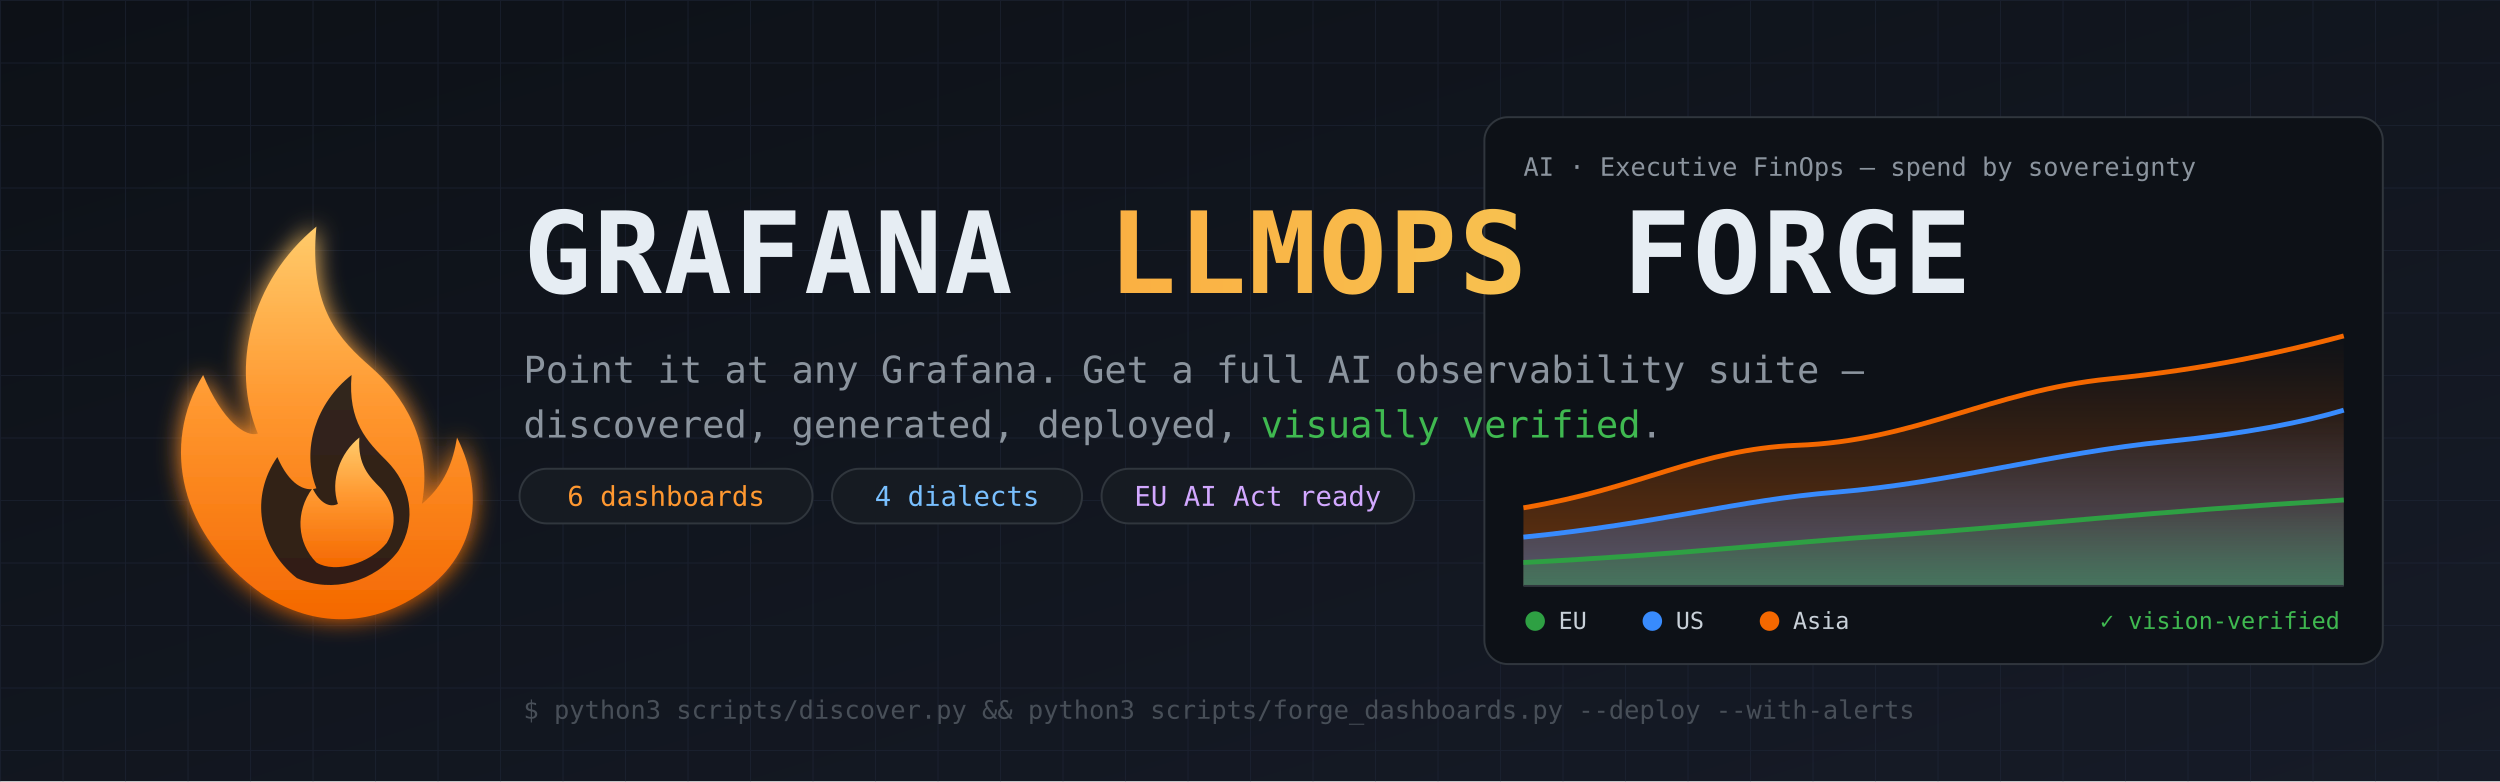
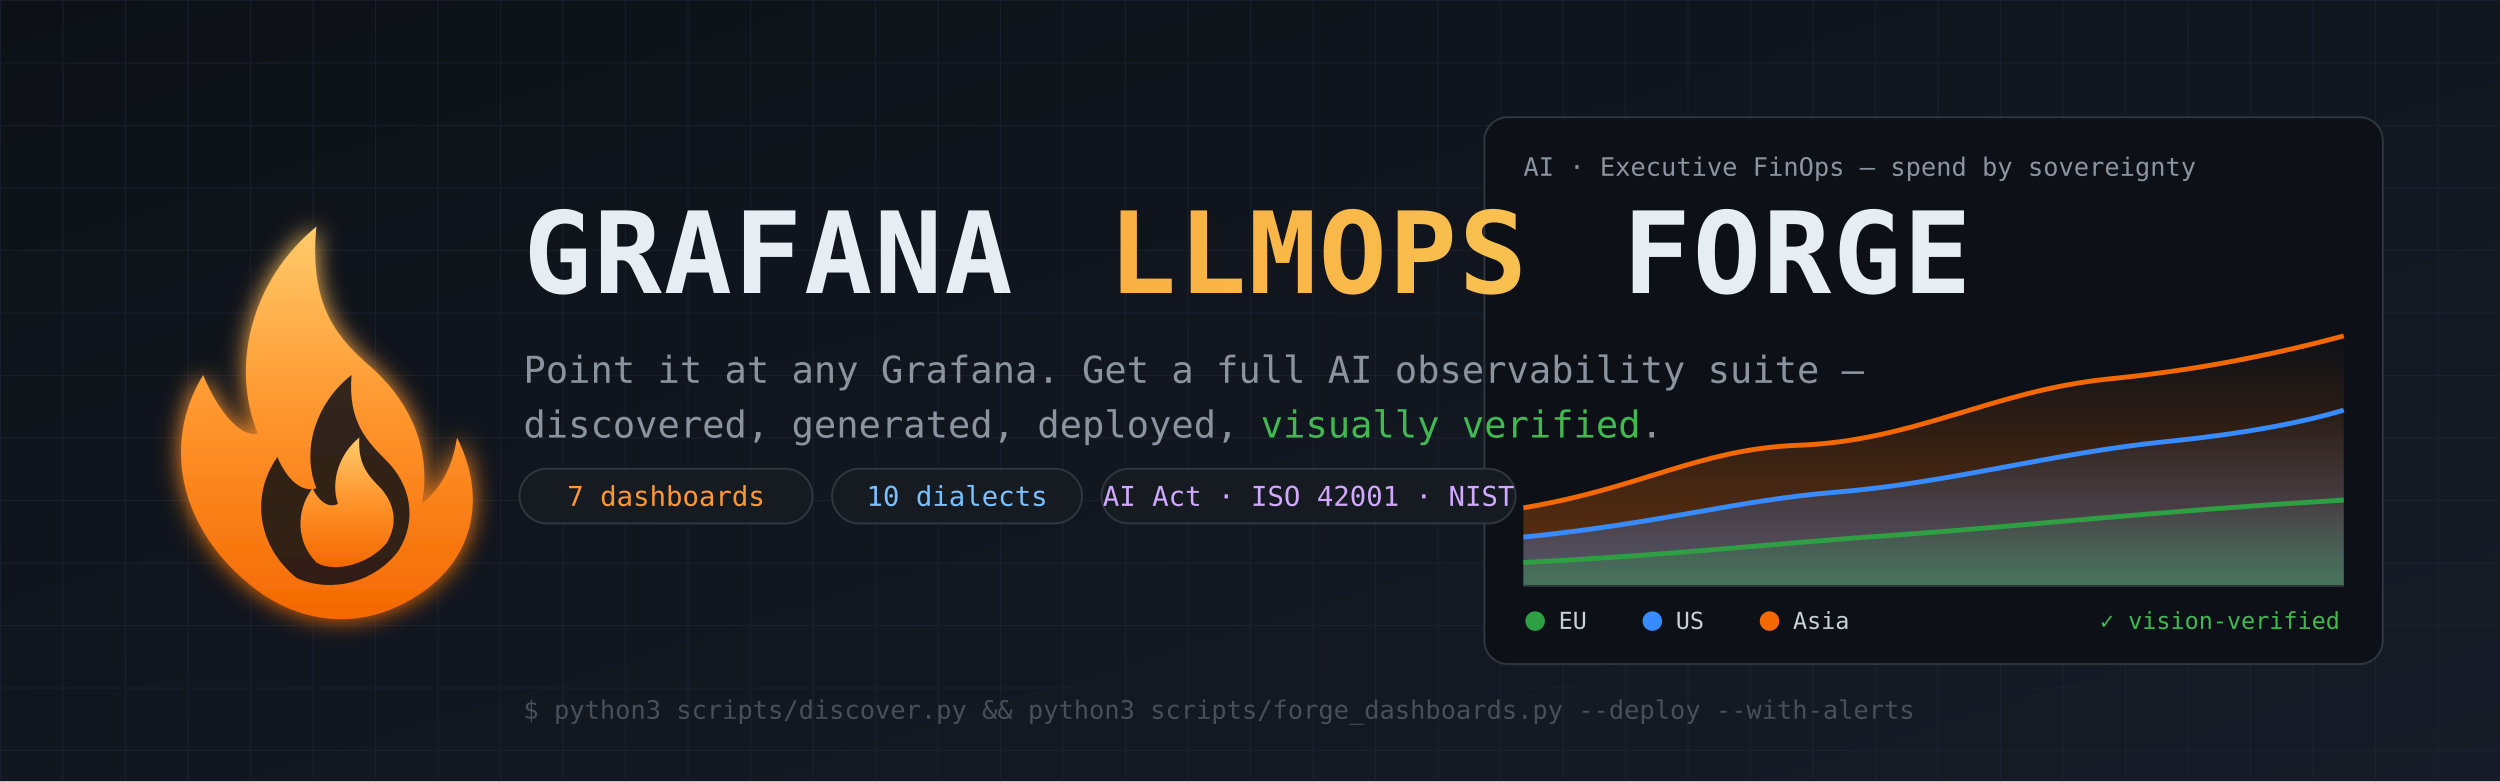
<svg xmlns="http://www.w3.org/2000/svg" width="1280" height="400" viewBox="0 0 1280 400" font-family="ui-monospace,SFMono-Regular,Menlo,Consolas,monospace">
  <defs>
    <linearGradient id="bg" x1="0" y1="0" x2="1" y2="1">
      <stop offset="0" stop-color="#0d1117" />
      <stop offset="1" stop-color="#161b27" />
    </linearGradient>
    <linearGradient id="flame" x1="0" y1="1" x2="0" y2="0">
      <stop offset="0" stop-color="#F46800" />
      <stop offset=".55" stop-color="#FF9830" />
      <stop offset="1" stop-color="#FFCB6B" />
    </linearGradient>
    <linearGradient id="txt" x1="0" y1="0" x2="1" y2="0">
      <stop offset="0" stop-color="#FF9830" />
      <stop offset="1" stop-color="#F4D35E" />
    </linearGradient>
    <linearGradient id="eu" x1="0" y1="1" x2="0" y2="0">
      <stop offset="0" stop-color="#2ea04366" />
      <stop offset="1" stop-color="#2ea04300" />
    </linearGradient>
    <linearGradient id="us" x1="0" y1="1" x2="0" y2="0">
      <stop offset="0" stop-color="#388bfd66" />
      <stop offset="1" stop-color="#388bfd00" />
    </linearGradient>
    <linearGradient id="as" x1="0" y1="1" x2="0" y2="0">
      <stop offset="0" stop-color="#f4680066" />
      <stop offset="1" stop-color="#f4680000" />
    </linearGradient>
    <pattern id="grid" width="32" height="32" patternUnits="userSpaceOnUse">
      <path d="M32 0H0V32" fill="none" stroke="#21283b" stroke-width="1" />
    </pattern>
    <filter id="glow">
      <feGaussianBlur stdDeviation="6" result="b" />
      <feMerge>
        <feMergeNode in="b" />
        <feMergeNode in="SourceGraphic" />
      </feMerge>
    </filter>
  </defs>
  <rect width="1280" height="400" fill="url(#bg)" />
  <rect width="1280" height="400" fill="url(#grid)" opacity=".5" />
  <g transform="translate(760,60)">
    <rect width="460" height="280" rx="12" fill="#0d1117" stroke="#30363d" />
    <text x="20" y="30" fill="#8b949e" font-size="13">AI · Executive FinOps — spend by sovereignty</text>
    <g transform="translate(20,50)">
      <path d="M0 190 L0 150 C60 140,90 120,140 118 C200 116,240 90,300 84 C350 79,390 70,420 62 L420 190 Z" fill="url(#as)" />
      <path d="M0 190 L0 165 C70 158,110 146,160 142 C220 137,270 122,330 116 C370 112,400 106,420 100 L420 190 Z" fill="url(#us)" />
      <path d="M0 190 L0 178 C80 174,130 168,190 164 C260 159,320 152,420 146 L420 190 Z" fill="url(#eu)" />
      <path d="M0 150 C60 140,90 120,140 118 C200 116,240 90,300 84 C350 79,390 70,420 62" fill="none" stroke="#F46800" stroke-width="2.5" />
      <path d="M0 165 C70 158,110 146,160 142 C220 137,270 122,330 116 C370 112,400 106,420 100" fill="none" stroke="#388bfd" stroke-width="2.5" />
      <path d="M0 178 C80 174,130 168,190 164 C260 159,320 152,420 146" fill="none" stroke="#2ea043" stroke-width="2.5" />
      <line x1="0" y1="190" x2="420" y2="190" stroke="#30363d" />
    </g>
    <g font-size="12" transform="translate(20,262)">
      <circle cx="6" cy="-4" r="5" fill="#2ea043" />
      <text x="18" y="0" fill="#c9d1d9">EU</text>
      <circle cx="66" cy="-4" r="5" fill="#388bfd" />
      <text x="78" y="0" fill="#c9d1d9">US</text>
      <circle cx="126" cy="-4" r="5" fill="#F46800" />
      <text x="138" y="0" fill="#c9d1d9">Asia</text>
      <text x="418" y="0" fill="#3fb950" text-anchor="end">✓ vision-verified</text>
    </g>
  </g>
  <g transform="translate(74,96)" filter="url(#glow)">
    <path d="M60 208 C18 178,8 132,30 96 C40 120,52 128,58 126 C44 92,54 48,88 20 C84 62,100 78,116 92 C132 106,148 130,142 162 C154 152,158 140,160 128 C176 160,168 192,138 210 C112 226,84 224,60 208 Z" fill="url(#flame)" />
    <path d="M78 200 C58 184,54 158,68 138 C74 152,82 156,88 154 C80 134,88 110,106 96 C104 120,114 130,124 140 C136 152,140 170,130 186 C118 202,96 208,78 200 Z" fill="#0d1117" opacity=".85" />
    <path d="M88 192 C78 182,77 166,86 154 C90 162,95 164,99 162 C95 150,100 136,110 128 C109 142,115 148,121 154 C128 162,130 172,124 182 C116 192,98 198,88 192 Z" fill="url(#flame)" />
  </g>
  <g transform="translate(268,150)">
    <text font-size="58" font-weight="800" letter-spacing="1">
      <tspan fill="#e6edf3">GRAFANA</tspan>
      <tspan fill="url(#txt)" dx="14">LLMOPS</tspan>
      <tspan fill="#e6edf3" dx="14">FORGE</tspan>
    </text>
    <text y="46" font-size="19" fill="#8b949e">Point it at any Grafana. Get a full AI observability suite —</text>
    <text y="74" font-size="19" fill="#8b949e">discovered, generated, deployed, <tspan fill="#3fb950">visually verified</tspan>.</text>
    <g transform="translate(0,108)" font-size="14">
      <rect x="-2" y="-18" width="150" height="28" rx="14" fill="#161b22" stroke="#30363d" />
-       <text x="73" y="1" text-anchor="middle" fill="#FF9830">6 dashboards</text>
+       <text x="73" y="1" text-anchor="middle" fill="#FF9830">7 dashboards</text>
      <rect x="158" y="-18" width="128" height="28" rx="14" fill="#161b22" stroke="#30363d" />
-       <text x="222" y="1" text-anchor="middle" fill="#79c0ff">4 dialects</text>
-       <rect x="296" y="-18" width="160" height="28" rx="14" fill="#161b22" stroke="#30363d" />
-       <text x="376" y="1" text-anchor="middle" fill="#d2a8ff">EU AI Act ready</text>
+       <text x="222" y="1" text-anchor="middle" fill="#79c0ff">10 dialects</text>
+       <rect x="296" y="-18" width="212" height="28" rx="14" fill="#161b22" stroke="#30363d" />
+       <text x="402" y="1" text-anchor="middle" fill="#d2a8ff">AI Act · ISO 42001 · NIST</text>
    </g>
  </g>
  <text x="268" y="368" font-size="13" fill="#484f58">$ python3 scripts/discover.py &amp;&amp; python3 scripts/forge_dashboards.py --deploy --with-alerts</text>
</svg>
